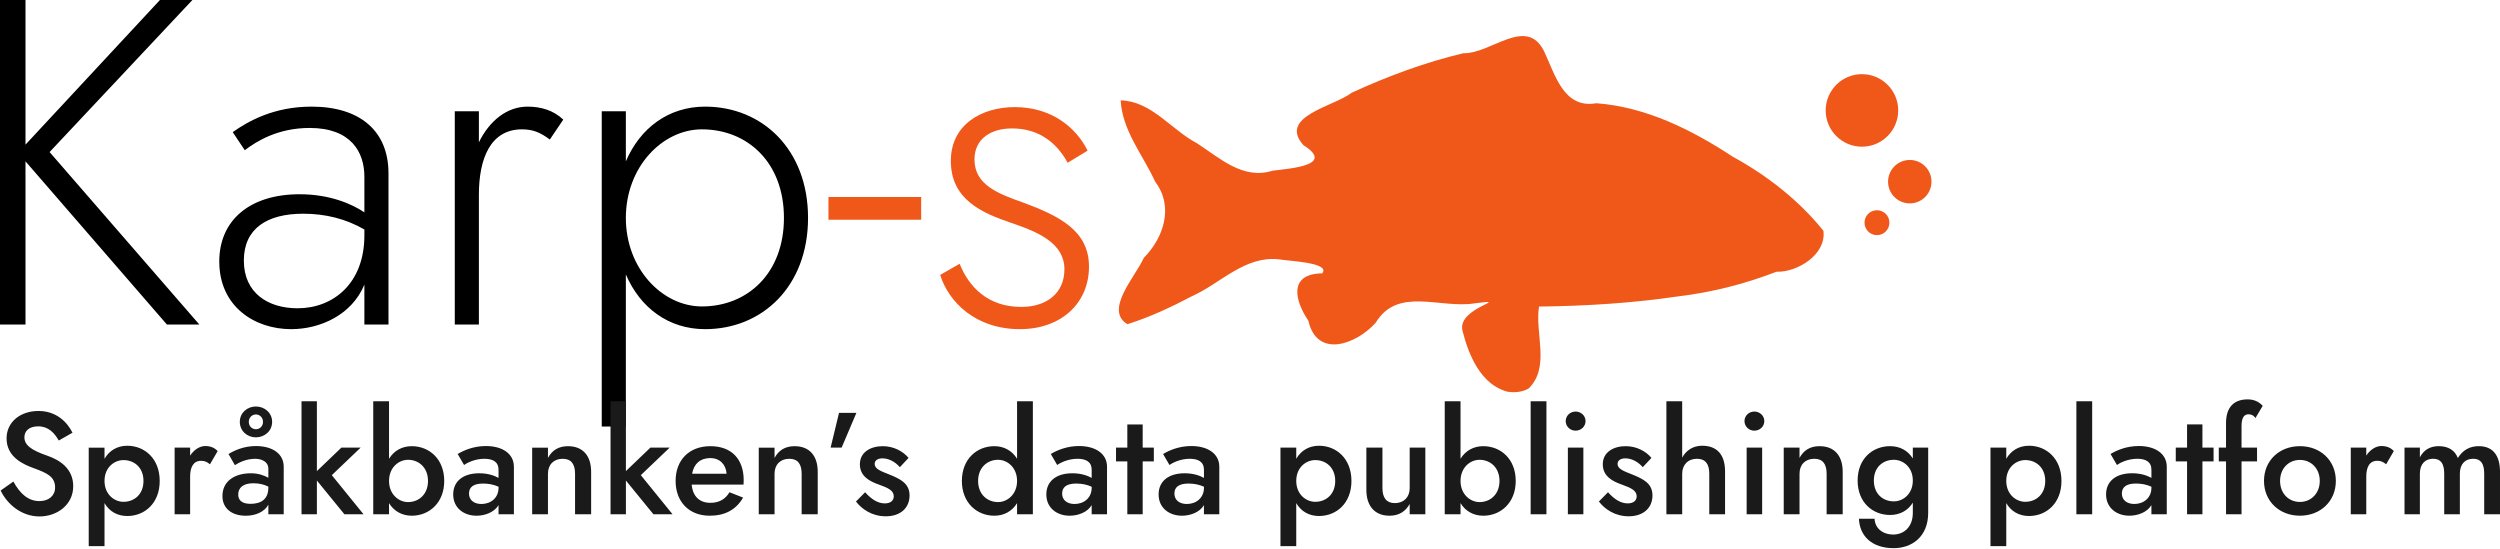
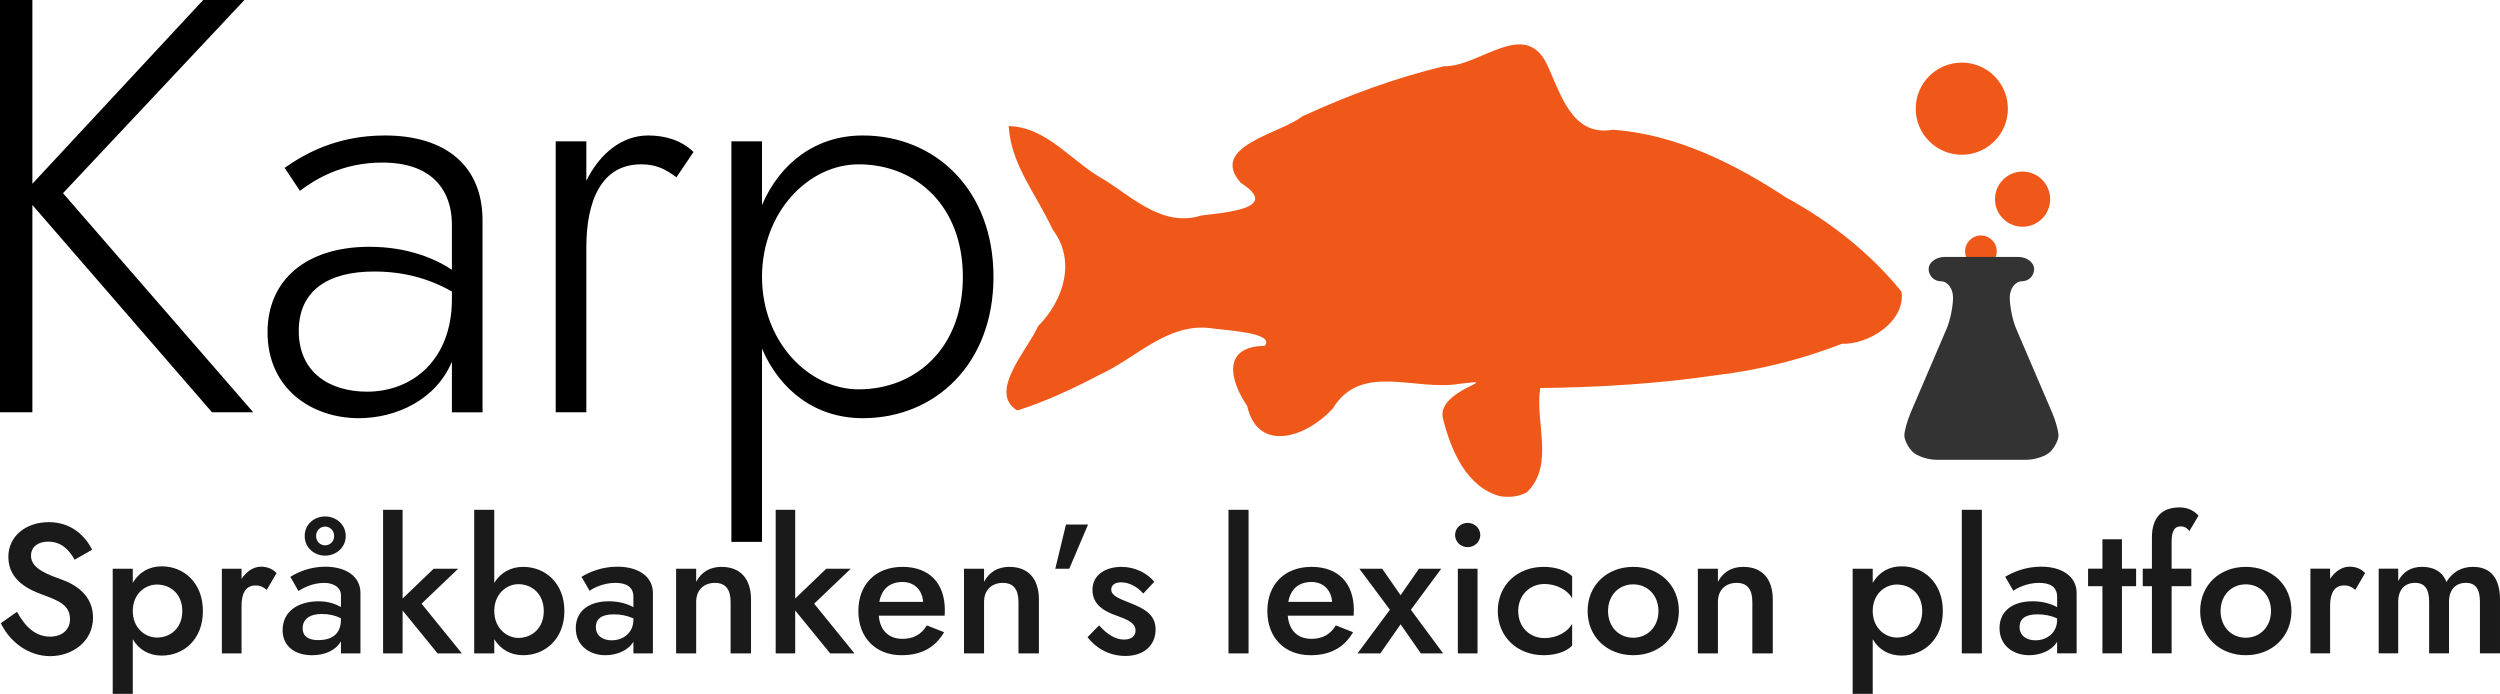
- <svg xmlns="http://www.w3.org/2000/svg" width="76.096mm" height="16.686mm" viewBox="0 0 76.096 16.686" version="1.1" id="svg780">
+ <svg xmlns="http://www.w3.org/2000/svg" width="59.895mm" height="16.624mm" viewBox="0 0 59.895 16.624" version="1.1" id="svg780">
  <defs id="defs777" />
  <g id="layer1" transform="translate(-1.15711,-50.90616)">
-     <g id="text825-0-3" style="font-weight:300;font-size:49.333px;font-family:'Open Sans';-inkscape-font-specification:'Open Sans, Light';white-space:pre;fill:#f0581a" transform="matrix(0.2645833,0,0,0.2645833,-43.7441,4.739557)" aria-label="Karp-s">
-       <path style="-inkscape-font-specification:'Jost*, Light';fill:#000000" d="m 169.705,174.488 v 37.333 h 2.933 v -18.773 l 16.267,18.773 h 3.733 l -17.227,-19.84 16.427,-17.493 h -3.733 l -15.467,16.64 v -16.64 z m 28.16,17.28 c 1.333,-1.013 3.787,-2.56 7.467,-2.56 4.747,0 6.293,2.773 6.293,5.6 v 4.107 c -1.44,-0.96 -3.947,-2.08 -7.467,-2.08 -5.707,0 -9.227,2.987 -9.227,7.733 0,5.173 4.053,7.787 8.267,7.787 3.36,0 6.987,-1.653 8.427,-5.12 v 4.587 h 2.773 V 194.435 c 0,-4.907 -3.307,-7.68 -8.853,-7.68 -4.32,0 -7.253,1.653 -9.067,2.933 z m -0.107,12.693 c 0,-3.68 2.667,-5.387 6.827,-5.387 2.56,0 4.907,0.587 7.04,1.813 v 0.693 c 0,5.493 -3.573,8.373 -7.68,8.373 -3.413,0 -6.187,-1.76 -6.187,-5.493 z m 27.04,-17.173 h -2.773 v 24.533 h 2.773 v -14.933 c 0,-4.16 1.333,-7.52 4.96,-7.52 1.28,0 2.133,0.373 3.2,1.173 l 1.547,-2.293 c -1.12,-1.067 -2.56,-1.493 -4.107,-1.493 -2.347,0 -4.373,1.6 -5.6,4.107 z m 16.907,36.267 v -17.493 c 1.653,3.84 4.907,6.293 9.12,6.293 6.56,0 11.84,-4.907 11.84,-12.8 0,-7.893 -5.28,-12.8 -11.84,-12.8 -4.213,0 -7.467,2.453 -9.12,6.293 v -5.76 h -2.773 v 36.267 z m 18.187,-24 c 0,6.4 -4.213,10.187 -9.44,10.187 -4.533,0 -8.747,-4.32 -8.747,-10.187 0,-5.867 4.213,-10.187 8.747,-10.187 5.227,0 9.44,3.787 9.44,10.187 z" id="path4" />
-       <path style="-inkscape-font-specification:'Jost*, Light'" d="m 265.012,199.768 h 10.667 v -2.613 h -10.667 z m 15.093,5.067 -2.24,1.28 c 0.96,3.093 4.053,6.24 9.173,6.24 4.693,0 7.947,-2.933 7.947,-7.2 0,-4.16 -3.467,-5.813 -7.413,-7.307 -3.04,-1.067 -5.76,-2.08 -5.76,-5.013 0,-2.4 1.92,-3.573 4.32,-3.573 3.253,0 5.227,1.813 6.4,3.947 l 2.293,-1.387 c -1.333,-2.72 -4.213,-5.013 -8.373,-5.013 -3.84,0 -7.36,2.027 -7.36,6.187 0,4.427 3.52,5.973 6.987,7.147 3.147,1.067 6.08,2.347 6.08,5.333 0,2.72 -2.027,4.32 -4.96,4.32 -3.84,0 -6.027,-2.293 -7.093,-4.96 z" id="path5" />
+     <g id="g1063-2" transform="translate(-106.199,21.58475)">
+       <path style="fill:#f0581a;fill-opacity:1;stroke-width:0.011" d="m 143.309,41.213 c -0.821,-0.209 -1.195,-1.117 -1.381,-1.857 -0.184,-0.704 1.556,-0.985 0.392,-0.839 -1.067,0.181 -2.357,-0.523 -3.035,0.594 -0.59,0.658 -1.783,1.101 -2.049,-0.062 -0.419,-0.618 -0.61,-1.426 0.421,-1.442 0.264,-0.328 -0.993,-0.37 -1.317,-0.426 -1.036,-0.115 -1.769,0.727 -2.643,1.12 -0.633,0.333 -1.286,0.639 -1.969,0.854 -0.715,-0.431 0.246,-1.45 0.499,-2.019 0.61,-0.619 0.918,-1.564 0.348,-2.315 -0.371,-0.815 -1.002,-1.551 -1.052,-2.479 0.937,0.022 1.537,0.893 2.317,1.302 0.703,0.455 1.405,1.123 2.305,0.839 0.553,-0.071 1.916,-0.161 0.939,-0.779 -0.782,-0.88 0.959,-1.184 1.471,-1.595 1.097,-0.503 2.224,-0.921 3.394,-1.201 0.844,0.024 1.918,-1.143 2.46,-0.065 0.334,0.701 0.593,1.765 1.594,1.586 1.516,0.115 2.9,0.807 4.152,1.628 1.043,0.57 2.015,1.33 2.758,2.254 0.097,0.725 -0.798,1.269 -1.426,1.247 -0.964,0.372 -1.964,0.627 -2.992,0.75 -1.403,0.207 -2.821,0.294 -4.238,0.31 -0.133,0.814 0.349,1.83 -0.311,2.49 -0.189,0.114 -0.423,0.135 -0.637,0.103 z" id="path674-1-6-7" />
+       <circle style="fill:#f0581a;fill-opacity:1;stroke:none;stroke-width:0.15" id="path459-0" cx="154.815" cy="35.342" r="0.379" />
+       <circle style="fill:#f0581a;fill-opacity:1;stroke:none;stroke-width:0.262" id="path459-7-9" cx="155.813" cy="34.093" r="0.661" />
+       <circle style="fill:#f0581a;fill-opacity:1;stroke:none;stroke-width:0.437" id="path459-7-3-3" cx="154.357" cy="31.925" r="1.104" />
    </g>
-     <path style="-inkscape-font-specification:'Jost*, Medium';fill:#1a1a1a" d="m 484.258,336.423 -1.467,1.033 c 0.767,1.6 2.417,2.983 4.467,2.983 1.983,0 3.883,-1.3 3.883,-3.483 0,-2.033 -1.567,-3.017 -2.967,-3.5 -1.883,-0.65 -2.65,-1.233 -2.65,-2.133 0,-0.667 0.5,-1.25 1.583,-1.25 1.183,0 1.883,0.767 2.367,1.633 l 1.583,-0.9 c -0.6,-1.217 -1.85,-2.5 -3.917,-2.5 -2.1,0 -3.667,1.283 -3.667,3.15 0,2.167 1.95,3 3.1,3.417 1.483,0.55 2.483,0.95 2.483,2.233 0,0.933 -0.717,1.567 -1.8,1.567 -1.317,0 -2.25,-0.883 -3,-2.25 z m 10.483,7.433 v -4.95 c 0.55,0.95 1.467,1.483 2.617,1.483 2,0 3.733,-1.467 3.733,-4.033 0,-2.567 -1.733,-4.05 -3.733,-4.05 -1.15,0 -2.067,0.55 -2.617,1.5 v -1.283 h -1.817 v 11.333 z m 4.483,-7.5 c 0,1.533 -1.05,2.4 -2.3,2.4 -1.05,0 -2.183,-0.85 -2.183,-2.4 0,-1.567 1.133,-2.4 2.183,-2.4 1.25,0 2.3,0.867 2.3,2.4 z m 7.65,-1.917 0.883,-1.517 c -0.35,-0.4 -0.867,-0.583 -1.417,-0.583 -0.65,0 -1.3,0.417 -1.75,1.1 v -0.917 h -1.783 v 7.667 h 1.783 v -4.317 c 0,-1.1 0.367,-1.833 1.267,-1.833 0.433,0 0.683,0.133 1.017,0.4 z m 3.433,-4.883 c 0,1.067 0.867,1.783 1.85,1.783 0.983,0 1.867,-0.717 1.867,-1.783 0,-1.05 -0.883,-1.767 -1.867,-1.767 -0.983,0 -1.85,0.717 -1.85,1.767 z m 1.033,0 c 0,-0.517 0.4,-0.85 0.817,-0.85 0.417,0 0.817,0.333 0.817,0.85 0,0.533 -0.4,0.85 -0.817,0.85 -0.417,0 -0.817,-0.317 -0.817,-0.85 z m -1.6,4.983 c 0.367,-0.233 1.233,-0.733 2.333,-0.733 0.833,0 1.517,0.4 1.517,1.117 v 1.067 c -0.467,-0.267 -1.15,-0.517 -2,-0.517 -1.9,0 -3.283,0.917 -3.283,2.617 0,1.417 1.067,2.267 2.683,2.267 1.15,0 2.15,-0.45 2.6,-1.267 v 1.1 h 1.767 v -5.467 c 0,-1.517 -1.317,-2.383 -3.2,-2.383 -1.383,0 -2.467,0.5 -3.15,0.917 z m 0.383,3.383 c 0,-0.8 0.583,-1.3 1.733,-1.3 0.683,0 1.217,0.133 1.733,0.383 v 0.133 c 0,1.35 -0.883,1.85 -2.05,1.85 -0.9,0 -1.417,-0.35 -1.417,-1.067 z m 11.867,-5.4 -2.817,2.7 v -8.033 h -1.767 v 13 h 1.767 v -3.883 l 3.167,3.883 h 2.2 l -3.65,-4.5 3.317,-3.167 z m 11.833,3.833 c 0,-2.533 -1.733,-4 -3.733,-4 -1.117,0 -2.05,0.517 -2.617,1.45 v -6.617 h -1.817 v 13 h 1.817 v -1.283 c 0.567,0.933 1.5,1.45 2.617,1.45 2,0 3.733,-1.483 3.733,-4 z m -1.867,0 c 0,1.533 -1.05,2.433 -2.3,2.433 -1.05,0 -2.183,-0.883 -2.183,-2.433 0,-1.567 1.133,-2.433 2.183,-2.433 1.25,0 2.3,0.9 2.3,2.433 z m 4.15,-1.833 c 0.333,-0.25 1.25,-0.717 2.333,-0.717 0.95,0 1.633,0.333 1.633,1.267 v 0.933 c -0.483,-0.267 -1.217,-0.533 -2.217,-0.533 -1.9,0 -3,0.95 -3,2.433 0,1.567 1.233,2.45 2.683,2.45 0.983,0 2.05,-0.4 2.533,-1.217 v 1.05 h 1.767 v -5.467 c 0,-1.517 -1.35,-2.383 -3.217,-2.383 -1.433,0 -2.55,0.5 -3.25,0.917 z m 0.567,3.283 c 0,-0.717 0.483,-1.15 1.617,-1.15 0.65,0 1.233,0.117 1.783,0.367 v 0.117 c 0,1.167 -0.9,1.867 -1.967,1.867 -0.833,0 -1.433,-0.433 -1.433,-1.2 z m 12.2,-2.283 v 4.667 h 1.85 v -4.883 c 0,-1.833 -0.933,-2.95 -2.667,-2.95 -1.05,0 -1.817,0.45 -2.3,1.35 v -1.183 h -1.817 v 7.667 h 1.817 v -4.667 c 0,-1.05 0.667,-1.717 1.7,-1.717 0.967,0 1.417,0.6 1.417,1.717 z m 8.667,-3 -2.817,2.7 v -8.033 h -1.767 v 13 h 1.767 v -3.883 l 3.167,3.883 h 2.2 l -3.65,-4.5 3.317,-3.167 z m 6.817,7.833 c 1.767,0 3.033,-0.683 3.85,-2.083 l -1.567,-0.617 c -0.483,0.817 -1.217,1.217 -2.2,1.217 -1.25,0 -2.033,-0.75 -2.15,-2.1 h 5.967 c 0,-0.083 0.017,-0.3 0.017,-0.5 0,-2.45 -1.417,-3.917 -3.833,-3.917 -2.433,0 -4,1.583 -4,4 0,2.4 1.55,4 3.917,4 z m 0.067,-6.633 c 1.083,0 1.8,0.717 1.883,1.8 h -3.967 c 0.217,-1.167 0.933,-1.783 2.083,-1.8 z m 10.517,1.8 v 4.667 h 1.85 v -4.883 c 0,-1.833 -0.933,-2.95 -2.667,-2.95 -1.05,0 -1.817,0.45 -2.3,1.35 v -1.183 h -1.817 v 7.667 h 1.817 v -4.667 c 0,-1.05 0.667,-1.717 1.7,-1.717 0.967,0 1.417,0.6 1.417,1.717 z m 4.3,-7 -0.967,4 h 1.267 l 1.7,-4 z m 3,9.133 -1.05,1.067 c 0.667,0.867 1.833,1.7 3.433,1.7 1.667,0 2.733,-0.95 2.733,-2.4 0,-1.383 -1.067,-1.9 -2.35,-2.417 -0.933,-0.367 -1.667,-0.633 -1.667,-1.2 0,-0.433 0.383,-0.65 0.9,-0.65 0.75,0 1.5,0.433 2,1.017 l 1,-1.067 c -0.633,-0.767 -1.717,-1.35 -2.967,-1.35 -1.417,0 -2.633,0.7 -2.633,2.083 0,1.383 1.133,1.967 2.183,2.333 1.017,0.367 1.717,0.667 1.717,1.35 0,0.5 -0.383,0.817 -1.033,0.817 -0.783,0 -1.517,-0.45 -2.267,-1.283 z m 11.133,-1.3 c 0,2.517 1.733,4 3.733,4 1.117,0 2.05,-0.517 2.617,-1.45 v 1.283 h 1.817 v -13 h -1.817 v 6.617 c -0.567,-0.933 -1.5,-1.45 -2.617,-1.45 -2,0 -3.733,1.467 -3.733,4 z m 1.867,0 c 0,-1.533 1.05,-2.433 2.3,-2.433 1.05,0 2.183,0.867 2.183,2.433 0,1.55 -1.133,2.433 -2.183,2.433 -1.25,0 -2.3,-0.9 -2.3,-2.433 z m 9.1,-1.833 c 0.333,-0.25 1.25,-0.717 2.333,-0.717 0.95,0 1.633,0.333 1.633,1.267 v 0.933 c -0.483,-0.267 -1.217,-0.533 -2.217,-0.533 -1.9,0 -3,0.95 -3,2.433 0,1.567 1.233,2.45 2.683,2.45 0.983,0 2.05,-0.4 2.533,-1.217 v 1.05 h 1.767 v -5.467 c 0,-1.517 -1.35,-2.383 -3.217,-2.383 -1.433,0 -2.55,0.5 -3.25,0.917 z m 0.567,3.283 c 0,-0.717 0.483,-1.15 1.617,-1.15 0.65,0 1.233,0.117 1.783,0.367 v 0.117 c 0,1.167 -0.9,1.867 -1.967,1.867 -0.833,0 -1.433,-0.433 -1.433,-1.2 z m 6.2,-5.283 v 1.583 h 1.3 v 6.083 h 1.767 v -6.083 h 1.283 v -1.583 h -1.283 v -2.667 h -1.767 v 2.667 z m 6.15,2 c 0.333,-0.25 1.25,-0.717 2.333,-0.717 0.95,0 1.633,0.333 1.633,1.267 v 0.933 c -0.483,-0.267 -1.217,-0.533 -2.217,-0.533 -1.9,0 -3,0.95 -3,2.433 0,1.567 1.233,2.45 2.683,2.45 0.983,0 2.05,-0.4 2.533,-1.217 v 1.05 h 1.767 v -5.467 c 0,-1.517 -1.35,-2.383 -3.217,-2.383 -1.433,0 -2.55,0.5 -3.25,0.917 z m 0.567,3.283 c 0,-0.717 0.483,-1.15 1.617,-1.15 0.65,0 1.233,0.117 1.783,0.367 v 0.117 c 0,1.167 -0.9,1.867 -1.967,1.867 -0.833,0 -1.433,-0.433 -1.433,-1.2 z m 14.017,6.05 v -4.95 c 0.55,0.95 1.467,1.483 2.617,1.483 2,0 3.733,-1.467 3.733,-4.033 0,-2.567 -1.733,-4.05 -3.733,-4.05 -1.15,0 -2.067,0.55 -2.617,1.5 v -1.283 h -1.817 v 11.333 z m 4.483,-7.5 c 0,1.533 -1.05,2.4 -2.3,2.4 -1.05,0 -2.183,-0.85 -2.183,-2.4 0,-1.567 1.133,-2.4 2.183,-2.4 1.25,0 2.3,0.867 2.3,2.4 z m 5.433,0.833 v -4.667 h -1.85 v 4.867 c 0,1.833 0.95,2.967 2.667,2.967 1.067,0 1.817,-0.467 2.317,-1.35 v 1.183 h 1.8 v -7.667 h -1.8 v 4.667 c 0,1.033 -0.683,1.717 -1.7,1.717 -0.967,0 -1.433,-0.617 -1.433,-1.717 z m 15.333,-0.833 c 0,-2.533 -1.733,-4 -3.733,-4 -1.117,0 -2.05,0.517 -2.617,1.45 v -6.617 h -1.817 v 13 h 1.817 v -1.283 c 0.567,0.933 1.5,1.45 2.617,1.45 2,0 3.733,-1.483 3.733,-4 z m -1.867,0 c 0,1.533 -1.05,2.433 -2.3,2.433 -1.05,0 -2.183,-0.883 -2.183,-2.433 0,-1.567 1.133,-2.433 2.183,-2.433 1.25,0 2.3,0.9 2.3,2.433 z m 3.583,-9.167 v 13 h 1.817 v -13 z m 4.033,2.283 c 0,0.617 0.517,1.1 1.133,1.1 0.633,0 1.15,-0.483 1.15,-1.1 0,-0.617 -0.517,-1.1 -1.15,-1.1 -0.617,0 -1.133,0.483 -1.133,1.1 z m 0.25,3.05 v 7.667 h 1.783 v -7.667 z m 4.617,5.133 -1.05,1.067 c 0.667,0.867 1.833,1.7 3.433,1.7 1.667,0 2.733,-0.95 2.733,-2.4 0,-1.383 -1.067,-1.9 -2.35,-2.417 -0.933,-0.367 -1.667,-0.633 -1.667,-1.2 0,-0.433 0.383,-0.65 0.9,-0.65 0.75,0 1.5,0.433 2,1.017 l 1,-1.067 c -0.633,-0.767 -1.717,-1.35 -2.967,-1.35 -1.417,0 -2.633,0.7 -2.633,2.083 0,1.383 1.133,1.967 2.183,2.333 1.017,0.367 1.717,0.667 1.717,1.35 0,0.5 -0.383,0.817 -1.033,0.817 -0.783,0 -1.517,-0.45 -2.267,-1.283 z m 11.65,-2.133 v 4.667 h 1.817 v -4.917 c 0,-1.95 -0.933,-2.967 -2.633,-2.967 -1.05,0 -1.85,0.533 -2.3,1.367 v -6.483 h -1.817 v 13 h 1.817 v -4.667 c 0,-1.017 0.667,-1.717 1.7,-1.717 0.967,0 1.417,0.6 1.417,1.717 z m 4.05,-6.05 c 0,0.617 0.517,1.1 1.133,1.1 0.633,0 1.15,-0.483 1.15,-1.1 0,-0.617 -0.517,-1.1 -1.15,-1.1 -0.617,0 -1.133,0.483 -1.133,1.1 z m 0.25,3.05 v 7.667 h 1.783 v -7.667 z m 9.2,3 v 4.667 h 1.85 v -4.883 c 0,-1.833 -0.933,-2.95 -2.667,-2.95 -1.05,0 -1.817,0.45 -2.3,1.35 v -1.183 h -1.817 v 7.667 h 1.817 v -4.667 c 0,-1.05 0.667,-1.717 1.7,-1.717 0.967,0 1.417,0.6 1.417,1.717 z m 3.717,5.183 c 0.083,2 1.5,3.383 4,3.383 2.083,0 3.967,-1.3 3.967,-4.067 v -7.5 h -1.767 v 1.25 c -0.567,-0.917 -1.5,-1.417 -2.617,-1.417 -2,0 -3.733,1.433 -3.733,3.95 0,2.533 1.733,3.967 3.733,3.967 1.117,0 2.05,-0.5 2.617,-1.417 v 1.167 c 0,1.717 -1.117,2.5 -2.233,2.5 -1.3,0 -2.133,-0.783 -2.167,-1.817 z m 1.717,-4.4 c 0,-1.533 1.05,-2.383 2.3,-2.383 1.05,0 2.183,0.833 2.183,2.383 0,1.567 -1.133,2.4 -2.183,2.4 -1.25,0 -2.3,-0.85 -2.3,-2.4 z m 15.233,7.55 v -4.95 c 0.55,0.95 1.467,1.483 2.617,1.483 2,0 3.733,-1.467 3.733,-4.033 0,-2.567 -1.733,-4.05 -3.733,-4.05 -1.15,0 -2.067,0.55 -2.617,1.5 v -1.283 h -1.817 v 11.333 z m 4.483,-7.5 c 0,1.533 -1.05,2.4 -2.3,2.4 -1.05,0 -2.183,-0.85 -2.183,-2.4 0,-1.567 1.133,-2.4 2.183,-2.4 1.25,0 2.3,0.867 2.3,2.4 z m 3.583,-9.167 v 13 h 1.817 v -13 z m 4.667,7.333 c 0.333,-0.25 1.25,-0.717 2.333,-0.717 0.95,0 1.633,0.333 1.633,1.267 v 0.933 c -0.483,-0.267 -1.217,-0.533 -2.217,-0.533 -1.9,0 -3,0.95 -3,2.433 0,1.567 1.233,2.45 2.683,2.45 0.983,0 2.05,-0.4 2.533,-1.217 v 1.05 h 1.767 v -5.467 c 0,-1.517 -1.35,-2.383 -3.217,-2.383 -1.433,0 -2.55,0.5 -3.25,0.917 z m 0.567,3.283 c 0,-0.717 0.483,-1.15 1.617,-1.15 0.65,0 1.233,0.117 1.783,0.367 v 0.117 c 0,1.167 -0.9,1.867 -1.967,1.867 -0.833,0 -1.433,-0.433 -1.433,-1.2 z m 6.2,-5.283 v 1.583 h 1.3 v 6.083 h 1.767 v -6.083 h 1.283 v -1.583 h -1.283 v -2.667 h -1.767 v 2.667 z m 4.95,0 v 1.583 h 0.833 v 6.083 h 1.783 v -6.083 h 1.783 v -1.583 h -1.783 v -2.483 c 0,-0.967 0.3,-1.35 0.8,-1.35 0.267,0 0.567,0.083 0.8,0.433 l 0.833,-1.4 c -0.283,-0.333 -0.833,-0.75 -1.717,-0.75 -1.617,0 -2.5,0.933 -2.5,2.717 v 2.833 z m 5.2,3.833 c 0,2.35 1.783,4 4.133,4 2.35,0 4.133,-1.65 4.133,-4 0,-2.367 -1.783,-4 -4.133,-4 -2.35,0 -4.133,1.633 -4.133,4 z m 1.85,0 c 0,-1.433 0.983,-2.417 2.283,-2.417 1.283,0 2.283,0.983 2.283,2.417 0,1.433 -1,2.417 -2.283,2.417 -1.3,0 -2.283,-0.983 -2.283,-2.417 z m 12.2,-1.917 0.883,-1.517 c -0.35,-0.4 -0.867,-0.583 -1.417,-0.583 -0.65,0 -1.3,0.417 -1.75,1.1 v -0.917 h -1.783 v 7.667 h 1.783 v -4.317 c 0,-1.1 0.367,-1.833 1.267,-1.833 0.433,0 0.683,0.133 1.017,0.4 z m 13.1,0.867 c 0,-1.867 -0.8,-2.95 -2.45,-2.95 -1.033,0 -1.85,0.467 -2.4,1.367 -0.333,-0.883 -1.083,-1.367 -2.2,-1.367 -1,0 -1.717,0.433 -2.167,1.283 v -1.117 h -1.767 v 7.667 h 1.767 v -4.667 c 0,-1.1 0.6,-1.717 1.517,-1.717 0.883,0 1.283,0.55 1.283,1.717 v 4.667 h 1.8 v -4.667 c 0,-1.1 0.6,-1.717 1.533,-1.717 0.867,0 1.267,0.55 1.267,1.717 v 4.667 h 1.817 z" id="text10963-1" transform="matrix(0.2645833,0,0,0.2645833,-126.5619,-23.4485)" aria-label="Språkbanken’s data publishing platform" />
-     <g id="g1063-9" transform="translate(-96.25437,21.61917)">
-       <path style="fill:#f0581a;fill-opacity:1;stroke-width:0.011" d="m 143.309,41.213 c -0.821,-0.209 -1.195,-1.117 -1.381,-1.857 -0.184,-0.704 1.556,-0.985 0.392,-0.839 -1.067,0.181 -2.357,-0.523 -3.035,0.594 -0.59,0.658 -1.783,1.101 -2.049,-0.062 -0.419,-0.618 -0.61,-1.426 0.421,-1.442 0.264,-0.328 -0.993,-0.37 -1.317,-0.426 -1.036,-0.115 -1.769,0.727 -2.643,1.12 -0.633,0.333 -1.286,0.639 -1.969,0.854 -0.715,-0.431 0.246,-1.45 0.499,-2.019 0.61,-0.619 0.918,-1.564 0.348,-2.315 -0.371,-0.815 -1.002,-1.551 -1.052,-2.479 0.937,0.022 1.537,0.893 2.317,1.302 0.703,0.455 1.405,1.123 2.305,0.839 0.553,-0.071 1.916,-0.161 0.939,-0.779 -0.782,-0.88 0.959,-1.184 1.471,-1.595 1.097,-0.503 2.224,-0.921 3.394,-1.201 0.844,0.024 1.918,-1.143 2.46,-0.065 0.334,0.701 0.593,1.765 1.594,1.586 1.516,0.115 2.9,0.807 4.152,1.628 1.043,0.57 2.015,1.33 2.758,2.254 0.097,0.725 -0.798,1.269 -1.426,1.247 -0.964,0.372 -1.964,0.627 -2.992,0.75 -1.403,0.207 -2.821,0.294 -4.238,0.31 -0.133,0.814 0.349,1.83 -0.311,2.49 -0.189,0.114 -0.423,0.135 -0.637,0.103 z" id="path674-1-6-4" />
-       <circle style="fill:#f0581a;fill-opacity:1;stroke:none;stroke-width:0.15" id="path459-78" cx="154.543" cy="36.065" r="0.379" />
-       <circle style="fill:#f0581a;fill-opacity:1;stroke:none;stroke-width:0.262" id="path459-7-4" cx="155.542" cy="34.817" r="0.661" />
-       <circle style="fill:#f0581a;fill-opacity:1;stroke:none;stroke-width:0.437" id="path459-7-3-5" cx="154.086" cy="32.648" r="1.104" />
-     </g>
+     <path fill="#333333" stroke="none" d="m 50.32,60.787 -0.86,-2.007 c -0.084,-0.197 -0.153,-0.532 -0.153,-0.746 0,-0.214 0.131,-0.389 0.292,-0.389 0.16,0 0.292,-0.131 0.292,-0.292 0,-0.16 -0.175,-0.292 -0.389,-0.292 h -1.749 c -0.214,0 -0.389,0.131 -0.389,0.292 0,0.16 0.131,0.292 0.292,0.292 0.16,0 0.292,0.175 0.292,0.389 0,0.214 -0.069,0.549 -0.153,0.746 l -0.86,2.007 c -0.084,0.196 -0.153,0.445 -0.153,0.552 0,0.107 0.087,0.282 0.194,0.389 0.107,0.107 0.369,0.194 0.583,0.194 h 2.138 c 0.214,0 0.476,-0.087 0.583,-0.194 0.107,-0.107 0.194,-0.282 0.194,-0.389 0,-0.107 -0.069,-0.355 -0.153,-0.552 z" stroke-width="0.15" style="-webkit-tap-highlight-color:rgba(0, 0, 0, 0)" id="path1-6" />
+     <path style="font-weight:300;font-size:53.333px;font-family:'Jost*';-inkscape-font-specification:'Jost*, Light';letter-spacing:-1px;white-space:pre" d="m 169.705,174.488 v 37.333 h 2.933 v -18.773 l 16.267,18.773 h 3.733 l -17.227,-19.84 16.427,-17.493 h -3.733 l -15.467,16.64 v -16.64 z m 27.16,17.28 c 1.333,-1.013 3.787,-2.56 7.467,-2.56 4.747,0 6.293,2.773 6.293,5.6 v 4.107 c -1.44,-0.96 -3.947,-2.08 -7.467,-2.08 -5.707,0 -9.227,2.987 -9.227,7.733 0,5.173 4.053,7.787 8.267,7.787 3.36,0 6.987,-1.653 8.427,-5.12 v 4.587 h 2.773 V 194.435 c 0,-4.907 -3.307,-7.68 -8.853,-7.68 -4.32,0 -7.253,1.653 -9.067,2.933 z m -0.107,12.693 c 0,-3.68 2.667,-5.387 6.827,-5.387 2.56,0 4.907,0.587 7.04,1.813 v 0.693 c 0,5.493 -3.573,8.373 -7.68,8.373 -3.413,0 -6.187,-1.76 -6.187,-5.493 z m 26.04,-17.173 h -2.773 v 24.533 h 2.773 v -14.933 c 0,-4.16 1.333,-7.52 4.96,-7.52 1.28,0 2.133,0.373 3.2,1.173 l 1.547,-2.293 c -1.12,-1.067 -2.56,-1.493 -4.107,-1.493 -2.347,0 -4.373,1.6 -5.6,4.107 z m 15.907,36.267 v -17.493 c 1.653,3.84 4.907,6.293 9.12,6.293 6.56,0 11.84,-4.907 11.84,-12.8 0,-7.893 -5.28,-12.8 -11.84,-12.8 -4.213,0 -7.467,2.453 -9.12,6.293 v -5.76 h -2.773 v 36.267 z m 18.187,-24 c 0,6.4 -4.213,10.187 -9.44,10.187 -4.533,0 -8.747,-4.32 -8.747,-10.187 0,-5.867 4.213,-10.187 8.747,-10.187 5.227,0 9.44,3.787 9.44,10.187 z" id="text825-0-3" transform="matrix(0.2645833,0,0,0.2645833,-43.7441,4.739557)" aria-label="Karp" />
+     <path style="font-weight:500;font-size:16.667px;font-family:'Jost*';-inkscape-font-specification:'Jost*, Medium';white-space:pre;fill:#1a1a1a" d="m 484.258,336.423 -1.467,1.033 c 0.767,1.6 2.417,2.983 4.467,2.983 1.983,0 3.883,-1.3 3.883,-3.483 0,-2.033 -1.567,-3.017 -2.967,-3.5 -1.883,-0.65 -2.65,-1.233 -2.65,-2.133 0,-0.667 0.5,-1.25 1.583,-1.25 1.183,0 1.883,0.767 2.367,1.633 l 1.583,-0.9 c -0.6,-1.217 -1.85,-2.5 -3.917,-2.5 -2.1,0 -3.667,1.283 -3.667,3.15 0,2.167 1.95,3 3.1,3.417 1.483,0.55 2.483,0.95 2.483,2.233 0,0.933 -0.717,1.567 -1.8,1.567 -1.317,0 -2.25,-0.883 -3,-2.25 z m 10.483,7.433 v -4.95 c 0.55,0.95 1.467,1.483 2.617,1.483 2,0 3.733,-1.467 3.733,-4.033 0,-2.567 -1.733,-4.05 -3.733,-4.05 -1.15,0 -2.067,0.55 -2.617,1.5 v -1.283 h -1.817 v 11.333 z m 4.483,-7.5 c 0,1.533 -1.05,2.4 -2.3,2.4 -1.05,0 -2.183,-0.85 -2.183,-2.4 0,-1.567 1.133,-2.4 2.183,-2.4 1.25,0 2.3,0.867 2.3,2.4 z m 7.65,-1.917 0.883,-1.517 c -0.35,-0.4 -0.867,-0.583 -1.417,-0.583 -0.65,0 -1.3,0.417 -1.75,1.1 v -0.917 h -1.783 v 7.667 h 1.783 v -4.317 c 0,-1.1 0.367,-1.833 1.267,-1.833 0.433,0 0.683,0.133 1.017,0.4 z m 3.433,-4.883 c 0,1.067 0.867,1.783 1.85,1.783 0.983,0 1.867,-0.717 1.867,-1.783 0,-1.05 -0.883,-1.767 -1.867,-1.767 -0.983,0 -1.85,0.717 -1.85,1.767 z m 1.033,0 c 0,-0.517 0.4,-0.85 0.817,-0.85 0.417,0 0.817,0.333 0.817,0.85 0,0.533 -0.4,0.85 -0.817,0.85 -0.417,0 -0.817,-0.317 -0.817,-0.85 z m -1.6,4.983 c 0.367,-0.233 1.233,-0.733 2.333,-0.733 0.833,0 1.517,0.4 1.517,1.117 v 1.067 c -0.467,-0.267 -1.15,-0.517 -2,-0.517 -1.9,0 -3.283,0.917 -3.283,2.617 0,1.417 1.067,2.267 2.683,2.267 1.15,0 2.15,-0.45 2.6,-1.267 v 1.1 h 1.767 v -5.467 c 0,-1.517 -1.317,-2.383 -3.2,-2.383 -1.383,0 -2.467,0.5 -3.15,0.917 z m 0.383,3.383 c 0,-0.8 0.583,-1.3 1.733,-1.3 0.683,0 1.217,0.133 1.733,0.383 v 0.133 c 0,1.35 -0.883,1.85 -2.05,1.85 -0.9,0 -1.417,-0.35 -1.417,-1.067 z m 11.867,-5.4 -2.817,2.7 v -8.033 h -1.767 v 13 h 1.767 v -3.883 l 3.167,3.883 h 2.2 l -3.65,-4.5 3.317,-3.167 z m 11.833,3.833 c 0,-2.533 -1.733,-4 -3.733,-4 -1.117,0 -2.05,0.517 -2.617,1.45 v -6.617 h -1.817 v 13 h 1.817 v -1.283 c 0.567,0.933 1.5,1.45 2.617,1.45 2,0 3.733,-1.483 3.733,-4 z m -1.867,0 c 0,1.533 -1.05,2.433 -2.3,2.433 -1.05,0 -2.183,-0.883 -2.183,-2.433 0,-1.567 1.133,-2.433 2.183,-2.433 1.25,0 2.3,0.9 2.3,2.433 z m 4.15,-1.833 c 0.333,-0.25 1.25,-0.717 2.333,-0.717 0.95,0 1.633,0.333 1.633,1.267 v 0.933 c -0.483,-0.267 -1.217,-0.533 -2.217,-0.533 -1.9,0 -3,0.95 -3,2.433 0,1.567 1.233,2.45 2.683,2.45 0.983,0 2.05,-0.4 2.533,-1.217 v 1.05 h 1.767 v -5.467 c 0,-1.517 -1.35,-2.383 -3.217,-2.383 -1.433,0 -2.55,0.5 -3.25,0.917 z m 0.567,3.283 c 0,-0.717 0.483,-1.15 1.617,-1.15 0.65,0 1.233,0.117 1.783,0.367 v 0.117 c 0,1.167 -0.9,1.867 -1.967,1.867 -0.833,0 -1.433,-0.433 -1.433,-1.2 z m 12.2,-2.283 v 4.667 h 1.85 v -4.883 c 0,-1.833 -0.933,-2.95 -2.667,-2.95 -1.05,0 -1.817,0.45 -2.3,1.35 v -1.183 h -1.817 v 7.667 h 1.817 v -4.667 c 0,-1.05 0.667,-1.717 1.7,-1.717 0.967,0 1.417,0.6 1.417,1.717 z m 8.667,-3 -2.817,2.7 v -8.033 h -1.767 v 13 h 1.767 v -3.883 l 3.167,3.883 h 2.2 l -3.65,-4.5 3.317,-3.167 z m 6.817,7.833 c 1.767,0 3.033,-0.683 3.85,-2.083 l -1.567,-0.617 c -0.483,0.817 -1.217,1.217 -2.2,1.217 -1.25,0 -2.033,-0.75 -2.15,-2.1 h 5.967 c 0,-0.083 0.017,-0.3 0.017,-0.5 0,-2.45 -1.417,-3.917 -3.833,-3.917 -2.433,0 -4,1.583 -4,4 0,2.4 1.55,4 3.917,4 z m 0.067,-6.633 c 1.083,0 1.8,0.717 1.883,1.8 h -3.967 c 0.217,-1.167 0.933,-1.783 2.083,-1.8 z m 10.517,1.8 v 4.667 h 1.85 v -4.883 c 0,-1.833 -0.933,-2.95 -2.667,-2.95 -1.05,0 -1.817,0.45 -2.3,1.35 v -1.183 h -1.817 v 7.667 h 1.817 v -4.667 c 0,-1.05 0.667,-1.717 1.7,-1.717 0.967,0 1.417,0.6 1.417,1.717 z m 4.3,-7 -0.967,4 h 1.267 l 1.7,-4 z m 3,9.133 -1.05,1.067 c 0.667,0.867 1.833,1.7 3.433,1.7 1.667,0 2.733,-0.95 2.733,-2.4 0,-1.383 -1.067,-1.9 -2.35,-2.417 -0.933,-0.367 -1.667,-0.633 -1.667,-1.2 0,-0.433 0.383,-0.65 0.9,-0.65 0.75,0 1.5,0.433 2,1.017 l 1,-1.067 c -0.633,-0.767 -1.717,-1.35 -2.967,-1.35 -1.417,0 -2.633,0.7 -2.633,2.083 0,1.383 1.133,1.967 2.183,2.333 1.017,0.367 1.717,0.667 1.717,1.35 0,0.5 -0.383,0.817 -1.033,0.817 -0.783,0 -1.517,-0.45 -2.267,-1.283 z m 11.717,-10.467 v 13 h 1.817 v -13 z m 7.433,13.167 c 1.767,0 3.033,-0.683 3.85,-2.083 l -1.567,-0.617 c -0.483,0.817 -1.217,1.217 -2.2,1.217 -1.25,0 -2.033,-0.75 -2.15,-2.1 h 5.967 c 0,-0.083 0.017,-0.3 0.017,-0.5 0,-2.45 -1.417,-3.917 -3.833,-3.917 -2.433,0 -4,1.583 -4,4 0,2.4 1.55,4 3.917,4 z m 0.067,-6.633 c 1.083,0 1.8,0.717 1.883,1.8 h -3.967 c 0.217,-1.167 0.933,-1.783 2.083,-1.8 z m 9.75,-1.2 -1.667,2.4 -1.667,-2.4 h -2.067 l 2.767,3.717 -2.933,3.95 h 2.067 l 1.833,-2.633 1.833,2.633 h 2.017 l -2.917,-3.95 2.75,-3.717 z m 3.267,-3.05 c 0,0.617 0.517,1.1 1.133,1.1 0.633,0 1.15,-0.483 1.15,-1.1 0,-0.617 -0.517,-1.1 -1.15,-1.1 -0.617,0 -1.133,0.483 -1.133,1.1 z m 0.25,3.05 v 7.667 h 1.783 v -7.667 z m 5.467,3.833 c 0,-1.417 1.033,-2.45 2.383,-2.45 1.067,0 2.117,0.55 2.5,1.3 v -2 c -0.533,-0.517 -1.483,-0.85 -2.583,-0.85 -2.367,0 -4.15,1.633 -4.15,4 0,2.35 1.783,4 4.15,4 1.1,0 2.05,-0.317 2.583,-0.867 v -1.983 c -0.383,0.733 -1.383,1.3 -2.5,1.3 -1.35,0 -2.383,-1 -2.383,-2.45 z m 6.283,0 c 0,2.35 1.783,4 4.133,4 2.35,0 4.133,-1.65 4.133,-4 0,-2.367 -1.783,-4 -4.133,-4 -2.35,0 -4.133,1.633 -4.133,4 z m 1.85,0 c 0,-1.433 0.983,-2.417 2.283,-2.417 1.283,0 2.283,0.983 2.283,2.417 0,1.433 -1,2.417 -2.283,2.417 -1.3,0 -2.283,-0.983 -2.283,-2.417 z m 13.067,-0.833 v 4.667 h 1.85 v -4.883 c 0,-1.833 -0.933,-2.95 -2.667,-2.95 -1.05,0 -1.817,0.45 -2.3,1.35 v -1.183 h -1.817 v 7.667 h 1.817 v -4.667 c 0,-1.05 0.667,-1.717 1.7,-1.717 0.967,0 1.417,0.6 1.417,1.717 z m 10.9,8.333 v -4.95 c 0.55,0.95 1.467,1.483 2.617,1.483 2,0 3.733,-1.467 3.733,-4.033 0,-2.567 -1.733,-4.05 -3.733,-4.05 -1.15,0 -2.067,0.55 -2.617,1.5 v -1.283 h -1.817 v 11.333 z m 4.483,-7.5 c 0,1.533 -1.05,2.4 -2.3,2.4 -1.05,0 -2.183,-0.85 -2.183,-2.4 0,-1.567 1.133,-2.4 2.183,-2.4 1.25,0 2.3,0.867 2.3,2.4 z m 3.583,-9.167 v 13 h 1.817 v -13 z m 4.667,7.333 c 0.333,-0.25 1.25,-0.717 2.333,-0.717 0.95,0 1.633,0.333 1.633,1.267 v 0.933 c -0.483,-0.267 -1.217,-0.533 -2.217,-0.533 -1.9,0 -3,0.95 -3,2.433 0,1.567 1.233,2.45 2.683,2.45 0.983,0 2.05,-0.4 2.533,-1.217 v 1.05 h 1.767 v -5.467 c 0,-1.517 -1.35,-2.383 -3.217,-2.383 -1.433,0 -2.55,0.5 -3.25,0.917 z m 0.567,3.283 c 0,-0.717 0.483,-1.15 1.617,-1.15 0.65,0 1.233,0.117 1.783,0.367 v 0.117 c 0,1.167 -0.9,1.867 -1.967,1.867 -0.833,0 -1.433,-0.433 -1.433,-1.2 z m 6.2,-5.283 v 1.583 h 1.3 v 6.083 h 1.767 v -6.083 h 1.283 v -1.583 h -1.283 v -2.667 h -1.767 v 2.667 z m 4.95,0 v 1.583 h 0.833 v 6.083 h 1.783 v -6.083 h 1.783 v -1.583 h -1.783 v -2.483 c 0,-0.967 0.3,-1.35 0.8,-1.35 0.267,0 0.567,0.083 0.8,0.433 l 0.833,-1.4 c -0.283,-0.333 -0.833,-0.75 -1.717,-0.75 -1.617,0 -2.5,0.933 -2.5,2.717 v 2.833 z m 5.2,3.833 c 0,2.35 1.783,4 4.133,4 2.35,0 4.133,-1.65 4.133,-4 0,-2.367 -1.783,-4 -4.133,-4 -2.35,0 -4.133,1.633 -4.133,4 z m 1.85,0 c 0,-1.433 0.983,-2.417 2.283,-2.417 1.283,0 2.283,0.983 2.283,2.417 0,1.433 -1,2.417 -2.283,2.417 -1.3,0 -2.283,-0.983 -2.283,-2.417 z m 12.2,-1.917 0.883,-1.517 c -0.35,-0.4 -0.867,-0.583 -1.417,-0.583 -0.65,0 -1.3,0.417 -1.75,1.1 v -0.917 h -1.783 v 7.667 h 1.783 v -4.317 c 0,-1.1 0.367,-1.833 1.267,-1.833 0.433,0 0.683,0.133 1.017,0.4 z m 13.1,0.867 c 0,-1.867 -0.8,-2.95 -2.45,-2.95 -1.033,0 -1.85,0.467 -2.4,1.367 -0.333,-0.883 -1.083,-1.367 -2.2,-1.367 -1,0 -1.717,0.433 -2.167,1.283 v -1.117 h -1.767 v 7.667 h 1.767 v -4.667 c 0,-1.1 0.6,-1.717 1.517,-1.717 0.883,0 1.283,0.55 1.283,1.717 v 4.667 h 1.8 v -4.667 c 0,-1.1 0.6,-1.717 1.533,-1.717 0.867,0 1.267,0.55 1.267,1.717 v 4.667 h 1.817 z" id="text10963-1" transform="matrix(0.2645833,0,0,0.2645833,-126.5619,-23.4485)" aria-label="Språkbanken’s lexicon platform" />
  </g>
</svg>
